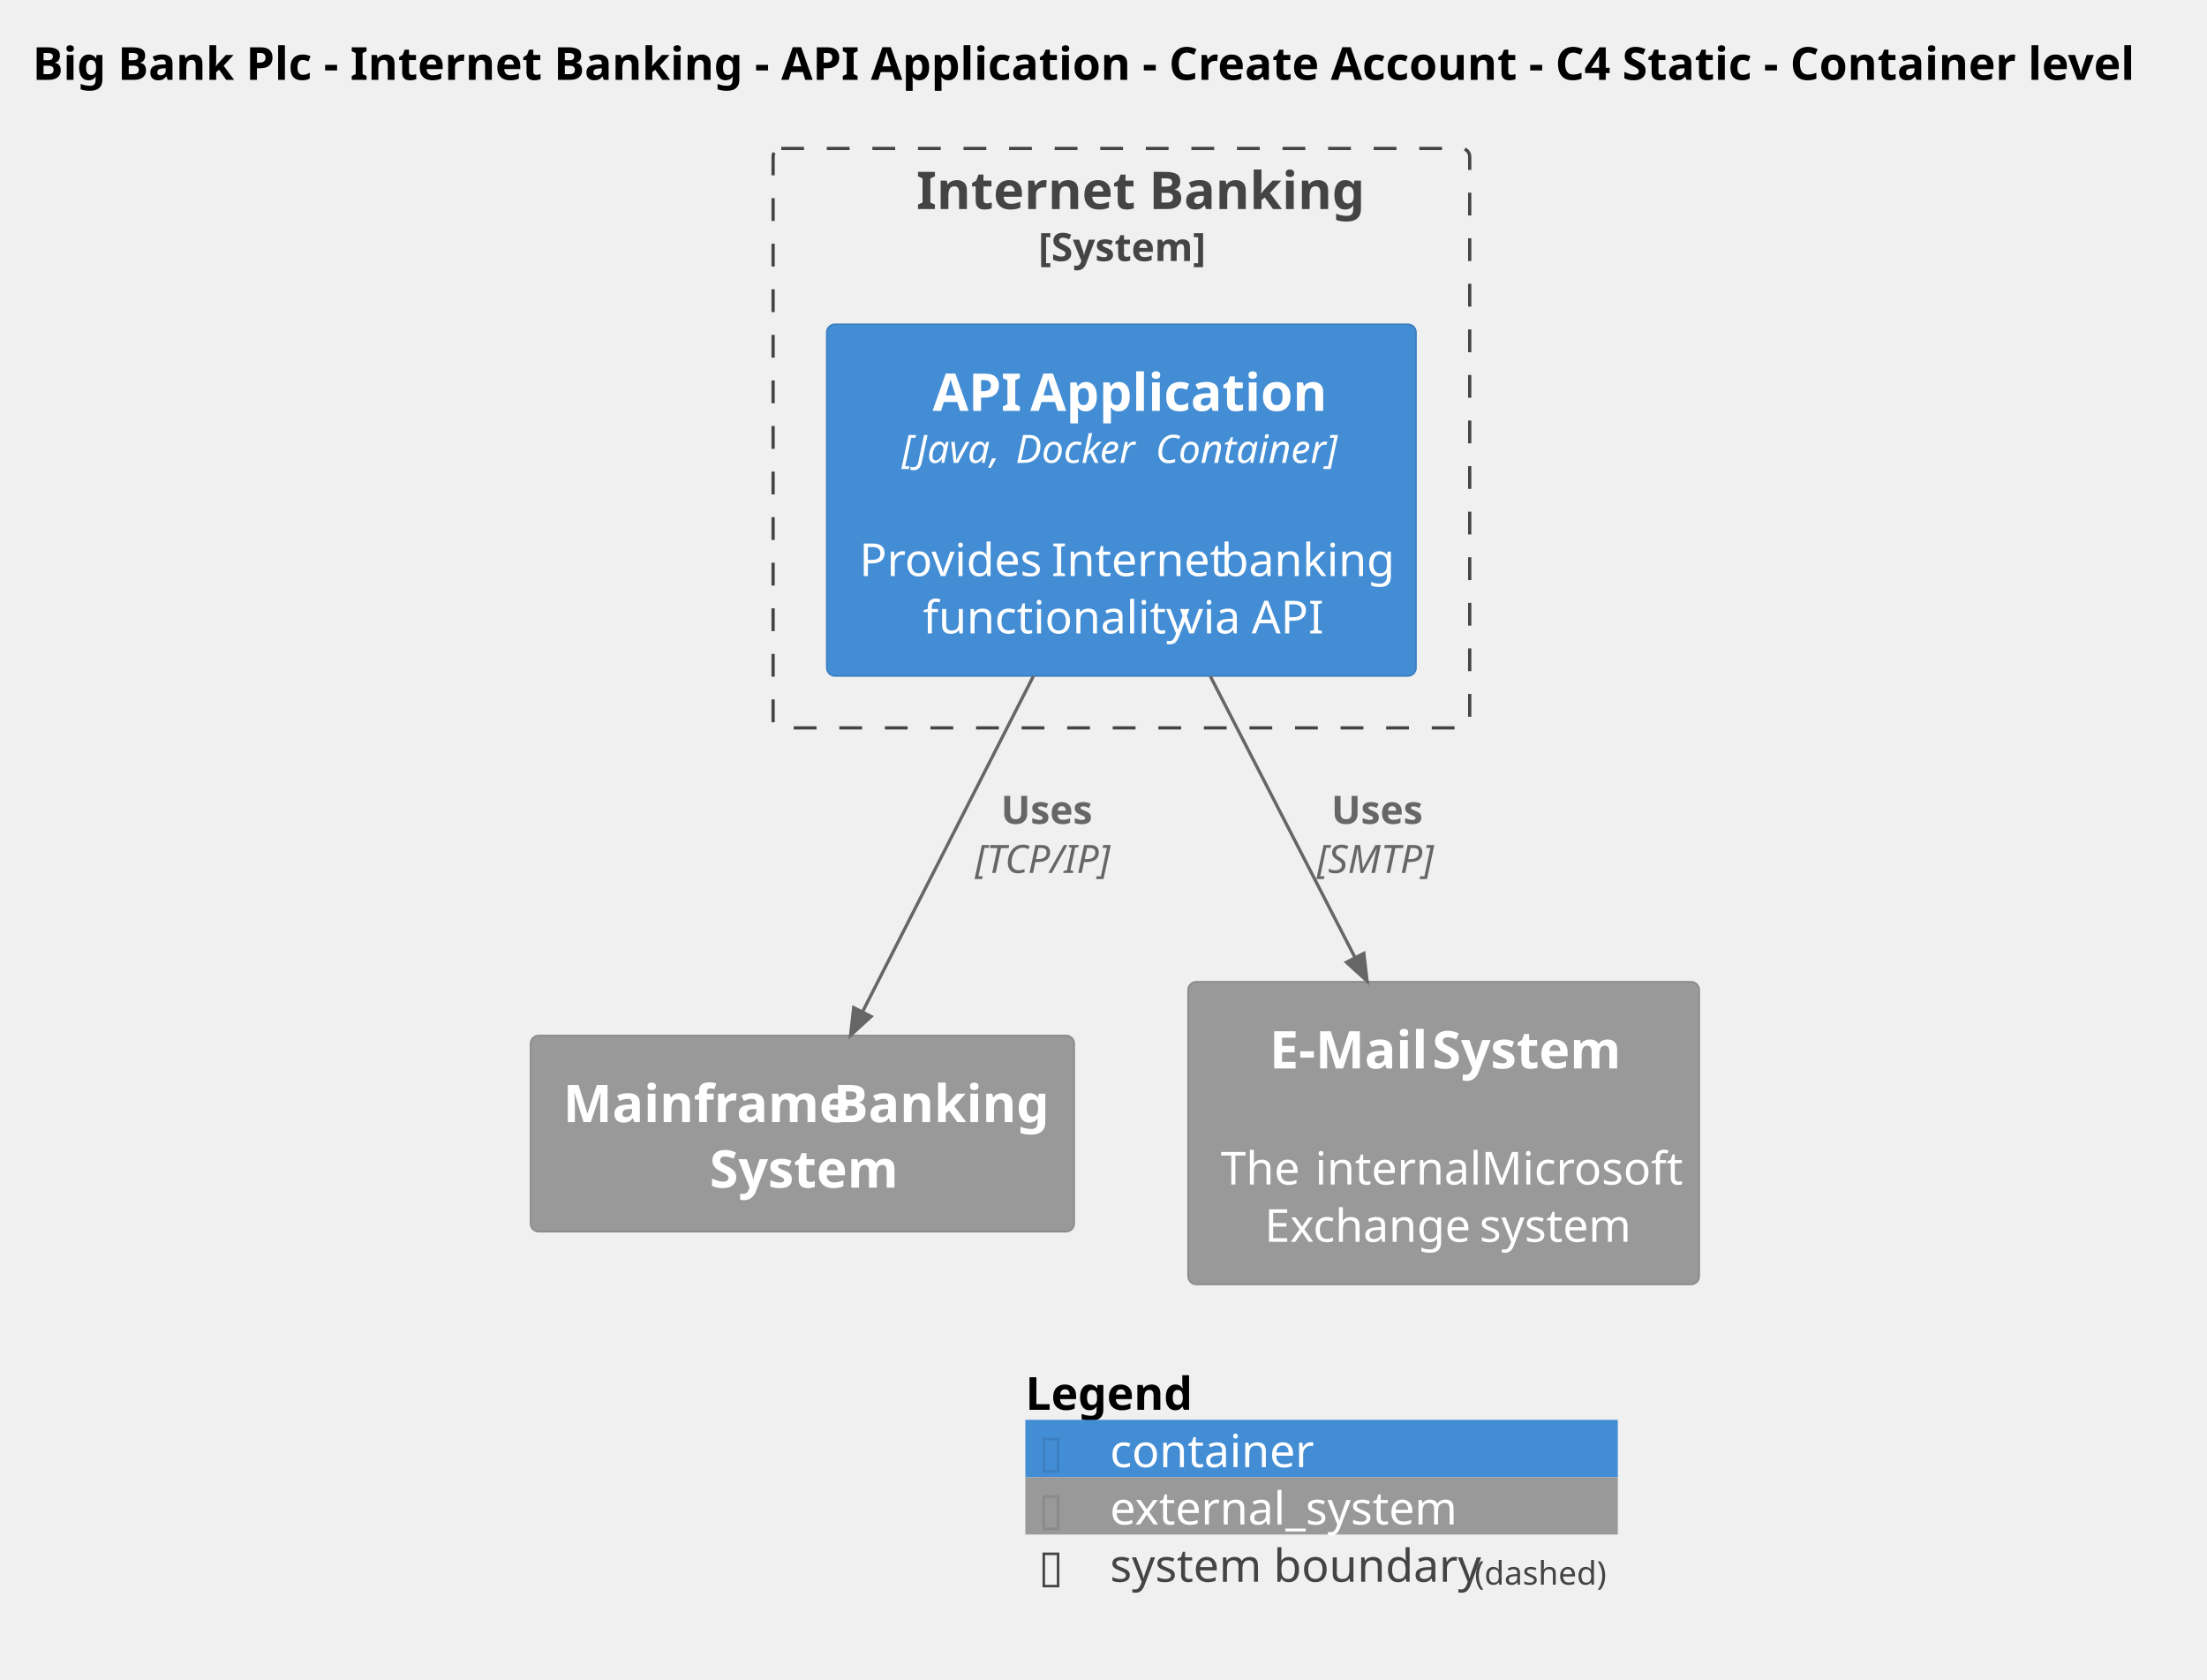
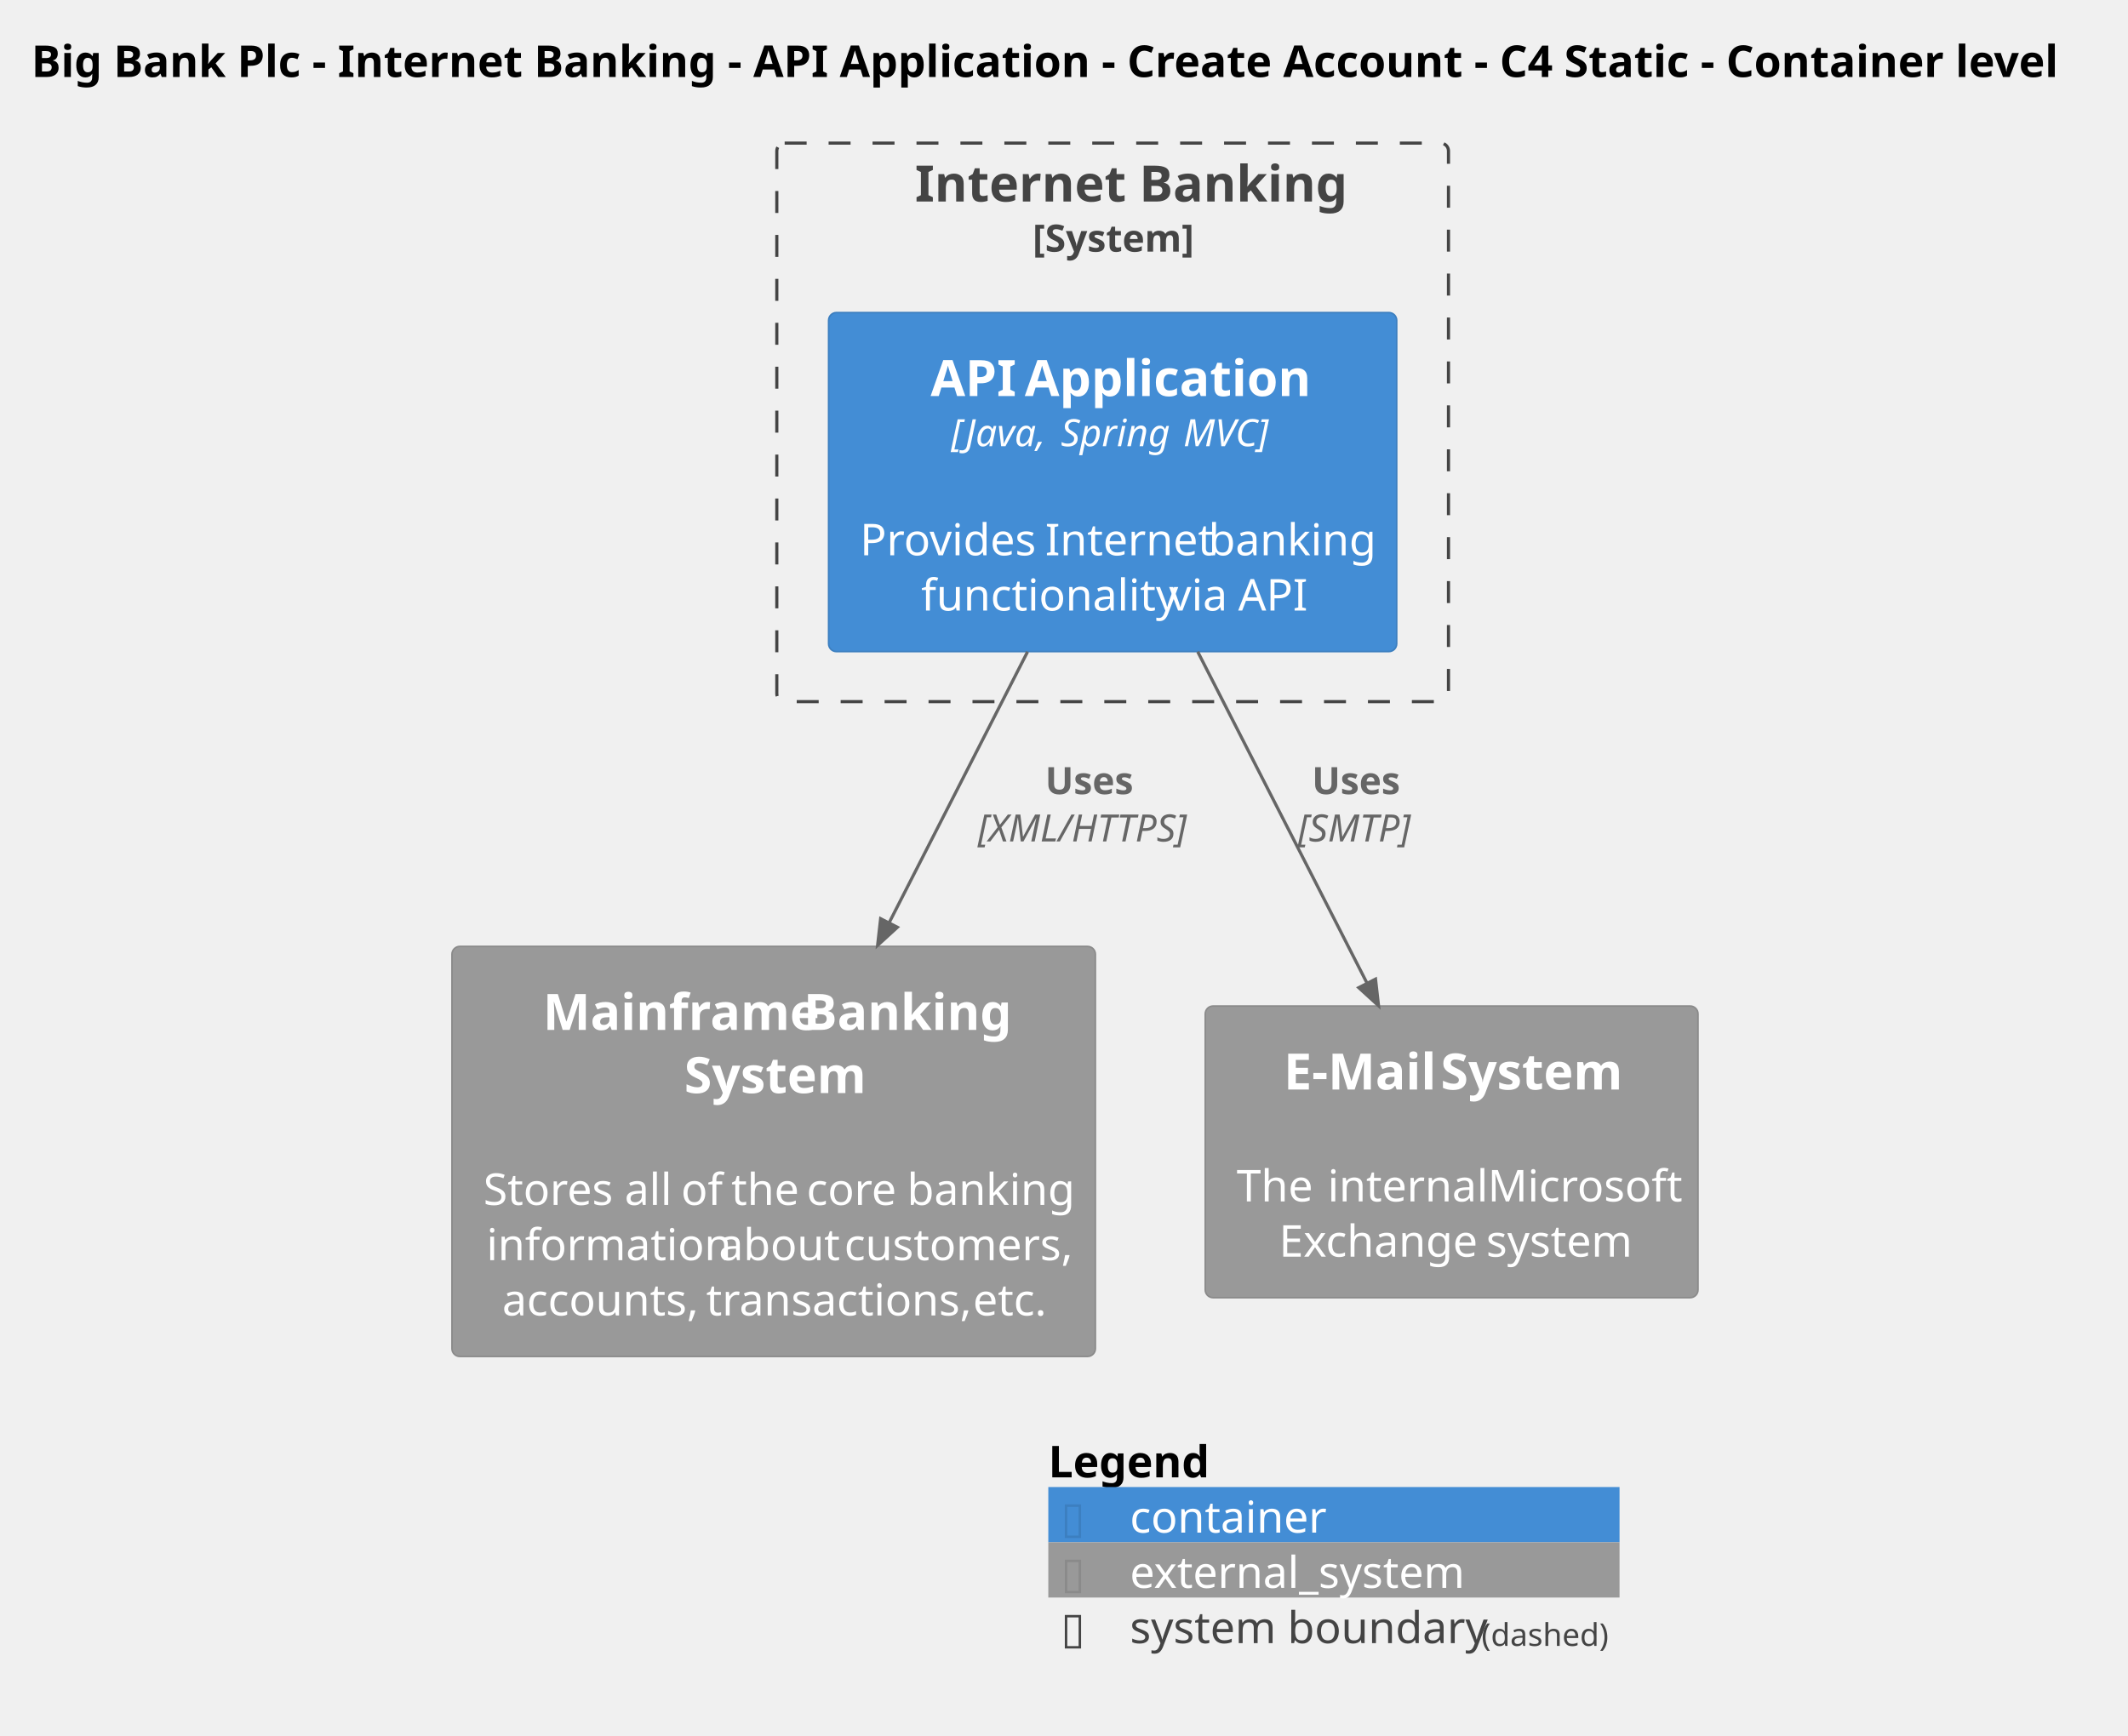
- <svg xmlns="http://www.w3.org/2000/svg" contentStyleType="text/css" height="516px" preserveAspectRatio="none" style="width:678px;height:516px;background:#FFFFFF;" version="1.1" viewBox="0 0 678 516" width="678px" zoomAndPan="magnify">
+ <svg xmlns="http://www.w3.org/2000/svg" contentStyleType="text/css" height="553px" preserveAspectRatio="none" style="width:678px;height:553px;background:#FFFFFF;" version="1.1" viewBox="0 0 678 553" width="678px" zoomAndPan="magnify">
  <defs />
  <g>
    <text fill="#000000" font-family="sans-serif" font-size="14" font-weight="bold" lengthAdjust="spacing" textLength="650" x="10" y="24.533">Big Bank Plc - Internet Banking - API Application - Create Account - C4 Static - Container level</text>
    <g id="cluster_BigBankPlc.SoftwareSystems.InternetBanking">
-       <rect fill="none" height="178" rx="2.5" ry="2.5" style="stroke:#444444;stroke-width:1.0;stroke-dasharray:7.0,7.0;" width="214" x="237.5" y="45.609" />
-       <text fill="#444444" font-family="sans-serif" font-size="16" font-weight="bold" lengthAdjust="spacing" textLength="126" x="281.5" y="64.219">Internet Banking</text>
-       <text fill="#444444" font-family="sans-serif" font-size="12" font-weight="bold" lengthAdjust="spacing" textLength="51" x="319" y="80.191">[System]</text>
+       <rect fill="none" height="178" rx="2.5" ry="2.5" style="stroke:#444444;stroke-width:1.0;stroke-dasharray:7.0,7.0;" width="214" x="247.5" y="45.609" />
+       <text fill="#444444" font-family="sans-serif" font-size="16" font-weight="bold" lengthAdjust="spacing" textLength="126" x="291.5" y="64.219">Internet Banking</text>
+       <text fill="#444444" font-family="sans-serif" font-size="12" font-weight="bold" lengthAdjust="spacing" textLength="51" x="329" y="80.191">[System]</text>
    </g>
    <g id="elem_BigBankPlc.SoftwareSystems.InternetBanking.Containers.APIApplication">
-       <rect fill="#438DD5" height="108.047" rx="2.5" ry="2.5" style="stroke:#3C7FC0;stroke-width:0.5;" width="181" x="254" y="99.609" />
-       <text fill="#FFFFFF" font-family="sans-serif" font-size="16" font-weight="bold" lengthAdjust="spacing" textLength="26" x="286.5" y="126.219">API</text>
-       <text fill="#FFFFFF" font-family="sans-serif" font-size="16" font-weight="bold" lengthAdjust="spacing" textLength="4" x="312.5" y="126.219"> </text>
-       <text fill="#FFFFFF" font-family="sans-serif" font-size="16" font-weight="bold" lengthAdjust="spacing" textLength="86" x="316.5" y="126.219">Application</text>
-       <text fill="#FFFFFF" font-family="sans-serif" font-size="12" font-style="italic" lengthAdjust="spacing" textLength="32" x="277" y="142.191">[Java,</text>
-       <text fill="#FFFFFF" font-family="sans-serif" font-size="12" font-style="italic" lengthAdjust="spacing" textLength="3" x="309" y="142.191"> </text>
-       <text fill="#FFFFFF" font-family="sans-serif" font-size="12" font-style="italic" lengthAdjust="spacing" textLength="40" x="312" y="142.191">Docker</text>
-       <text fill="#FFFFFF" font-family="sans-serif" font-size="12" font-style="italic" lengthAdjust="spacing" textLength="3" x="352" y="142.191"> </text>
-       <text fill="#FFFFFF" font-family="sans-serif" font-size="12" font-style="italic" lengthAdjust="spacing" textLength="57" x="355" y="142.191">Container]</text>
-       <text fill="#FFFFFF" font-family="sans-serif" font-size="14" lengthAdjust="spacing" textLength="4" x="342.5" y="159.361"> </text>
-       <text fill="#FFFFFF" font-family="sans-serif" font-size="14" lengthAdjust="spacing" textLength="55" x="264" y="176.971">Provides</text>
-       <text fill="#FFFFFF" font-family="sans-serif" font-size="14" lengthAdjust="spacing" textLength="4" x="319" y="176.971"> </text>
-       <text fill="#FFFFFF" font-family="sans-serif" font-size="14" lengthAdjust="spacing" textLength="48" x="323" y="176.971">Internet</text>
-       <text fill="#FFFFFF" font-family="sans-serif" font-size="14" lengthAdjust="spacing" textLength="4" x="371" y="176.971"> </text>
-       <text fill="#FFFFFF" font-family="sans-serif" font-size="14" lengthAdjust="spacing" textLength="50" x="375" y="176.971">banking</text>
-       <text fill="#FFFFFF" font-family="sans-serif" font-size="14" lengthAdjust="spacing" textLength="75" x="283.5" y="194.58">functionality</text>
-       <text fill="#FFFFFF" font-family="sans-serif" font-size="14" lengthAdjust="spacing" textLength="4" x="358.5" y="194.58"> </text>
-       <text fill="#FFFFFF" font-family="sans-serif" font-size="14" lengthAdjust="spacing" textLength="18" x="362.5" y="194.58">via</text>
-       <text fill="#FFFFFF" font-family="sans-serif" font-size="14" lengthAdjust="spacing" textLength="4" x="380.5" y="194.58"> </text>
-       <text fill="#FFFFFF" font-family="sans-serif" font-size="14" lengthAdjust="spacing" textLength="21" x="384.5" y="194.58">API</text>
+       <rect fill="#438DD5" height="108.047" rx="2.5" ry="2.5" style="stroke:#3C7FC0;stroke-width:0.5;" width="181" x="264" y="99.609" />
+       <text fill="#FFFFFF" font-family="sans-serif" font-size="16" font-weight="bold" lengthAdjust="spacing" textLength="26" x="296.5" y="126.219">API</text>
+       <text fill="#FFFFFF" font-family="sans-serif" font-size="16" font-weight="bold" lengthAdjust="spacing" textLength="4" x="322.5" y="126.219"> </text>
+       <text fill="#FFFFFF" font-family="sans-serif" font-size="16" font-weight="bold" lengthAdjust="spacing" textLength="86" x="326.5" y="126.219">Application</text>
+       <text fill="#FFFFFF" font-family="sans-serif" font-size="12" font-style="italic" lengthAdjust="spacing" textLength="32" x="303" y="142.191">[Java,</text>
+       <text fill="#FFFFFF" font-family="sans-serif" font-size="12" font-style="italic" lengthAdjust="spacing" textLength="3" x="335" y="142.191"> </text>
+       <text fill="#FFFFFF" font-family="sans-serif" font-size="12" font-style="italic" lengthAdjust="spacing" textLength="36" x="338" y="142.191">Spring</text>
+       <text fill="#FFFFFF" font-family="sans-serif" font-size="12" font-style="italic" lengthAdjust="spacing" textLength="3" x="374" y="142.191"> </text>
+       <text fill="#FFFFFF" font-family="sans-serif" font-size="12" font-style="italic" lengthAdjust="spacing" textLength="29" x="377" y="142.191">MVC]</text>
+       <text fill="#FFFFFF" font-family="sans-serif" font-size="14" lengthAdjust="spacing" textLength="4" x="352.5" y="159.361"> </text>
+       <text fill="#FFFFFF" font-family="sans-serif" font-size="14" lengthAdjust="spacing" textLength="55" x="274" y="176.971">Provides</text>
+       <text fill="#FFFFFF" font-family="sans-serif" font-size="14" lengthAdjust="spacing" textLength="4" x="329" y="176.971"> </text>
+       <text fill="#FFFFFF" font-family="sans-serif" font-size="14" lengthAdjust="spacing" textLength="48" x="333" y="176.971">Internet</text>
+       <text fill="#FFFFFF" font-family="sans-serif" font-size="14" lengthAdjust="spacing" textLength="4" x="381" y="176.971"> </text>
+       <text fill="#FFFFFF" font-family="sans-serif" font-size="14" lengthAdjust="spacing" textLength="50" x="385" y="176.971">banking</text>
+       <text fill="#FFFFFF" font-family="sans-serif" font-size="14" lengthAdjust="spacing" textLength="75" x="293.5" y="194.58">functionality</text>
+       <text fill="#FFFFFF" font-family="sans-serif" font-size="14" lengthAdjust="spacing" textLength="4" x="368.5" y="194.58"> </text>
+       <text fill="#FFFFFF" font-family="sans-serif" font-size="14" lengthAdjust="spacing" textLength="18" x="372.5" y="194.58">via</text>
+       <text fill="#FFFFFF" font-family="sans-serif" font-size="14" lengthAdjust="spacing" textLength="4" x="390.5" y="194.58"> </text>
+       <text fill="#FFFFFF" font-family="sans-serif" font-size="14" lengthAdjust="spacing" textLength="21" x="394.5" y="194.58">API</text>
    </g>
    <g id="elem_BigBankPlc.SoftwareSystems.MainframeBankingSystem">
-       <rect fill="#999999" height="60.25" rx="2.5" ry="2.5" style="stroke:#8A8A8A;stroke-width:0.5;" width="167" x="163" y="318.109" />
-       <text fill="#FFFFFF" font-family="sans-serif" font-size="16" font-weight="bold" lengthAdjust="spacing" textLength="79" x="173" y="344.719">Mainframe</text>
-       <text fill="#FFFFFF" font-family="sans-serif" font-size="16" font-weight="bold" lengthAdjust="spacing" textLength="4" x="252" y="344.719"> </text>
-       <text fill="#FFFFFF" font-family="sans-serif" font-size="16" font-weight="bold" lengthAdjust="spacing" textLength="64" x="256" y="344.719">Banking</text>
-       <text fill="#FFFFFF" font-family="sans-serif" font-size="16" font-weight="bold" lengthAdjust="spacing" textLength="57" x="218" y="364.844">System</text>
+       <rect fill="#999999" height="130.688" rx="2.5" ry="2.5" style="stroke:#8A8A8A;stroke-width:0.5;" width="205" x="144" y="301.609" />
+       <text fill="#FFFFFF" font-family="sans-serif" font-size="16" font-weight="bold" lengthAdjust="spacing" textLength="79" x="173" y="328.219">Mainframe</text>
+       <text fill="#FFFFFF" font-family="sans-serif" font-size="16" font-weight="bold" lengthAdjust="spacing" textLength="4" x="252" y="328.219"> </text>
+       <text fill="#FFFFFF" font-family="sans-serif" font-size="16" font-weight="bold" lengthAdjust="spacing" textLength="64" x="256" y="328.219">Banking</text>
+       <text fill="#FFFFFF" font-family="sans-serif" font-size="16" font-weight="bold" lengthAdjust="spacing" textLength="57" x="218" y="348.344">System</text>
+       <text fill="#FFFFFF" font-family="sans-serif" font-size="14" lengthAdjust="spacing" textLength="4" x="244.5" y="366.393"> </text>
+       <text fill="#FFFFFF" font-family="sans-serif" font-size="14" lengthAdjust="spacing" textLength="41" x="154" y="384.002">Stores</text>
+       <text fill="#FFFFFF" font-family="sans-serif" font-size="14" lengthAdjust="spacing" textLength="4" x="195" y="384.002"> </text>
+       <text fill="#FFFFFF" font-family="sans-serif" font-size="14" lengthAdjust="spacing" textLength="14" x="199" y="384.002">all</text>
+       <text fill="#FFFFFF" font-family="sans-serif" font-size="14" lengthAdjust="spacing" textLength="4" x="213" y="384.002"> </text>
+       <text fill="#FFFFFF" font-family="sans-serif" font-size="14" lengthAdjust="spacing" textLength="12" x="217" y="384.002">of</text>
+       <text fill="#FFFFFF" font-family="sans-serif" font-size="14" lengthAdjust="spacing" textLength="4" x="229" y="384.002"> </text>
+       <text fill="#FFFFFF" font-family="sans-serif" font-size="14" lengthAdjust="spacing" textLength="20" x="233" y="384.002">the</text>
+       <text fill="#FFFFFF" font-family="sans-serif" font-size="14" lengthAdjust="spacing" textLength="4" x="253" y="384.002"> </text>
+       <text fill="#FFFFFF" font-family="sans-serif" font-size="14" lengthAdjust="spacing" textLength="28" x="257" y="384.002">core</text>
+       <text fill="#FFFFFF" font-family="sans-serif" font-size="14" lengthAdjust="spacing" textLength="4" x="285" y="384.002"> </text>
+       <text fill="#FFFFFF" font-family="sans-serif" font-size="14" lengthAdjust="spacing" textLength="50" x="289" y="384.002">banking</text>
+       <text fill="#FFFFFF" font-family="sans-serif" font-size="14" lengthAdjust="spacing" textLength="70" x="155" y="401.611">information</text>
+       <text fill="#FFFFFF" font-family="sans-serif" font-size="14" lengthAdjust="spacing" textLength="4" x="225" y="401.611"> </text>
+       <text fill="#FFFFFF" font-family="sans-serif" font-size="14" lengthAdjust="spacing" textLength="36" x="229" y="401.611">about</text>
+       <text fill="#FFFFFF" font-family="sans-serif" font-size="14" lengthAdjust="spacing" textLength="4" x="265" y="401.611"> </text>
+       <text fill="#FFFFFF" font-family="sans-serif" font-size="14" lengthAdjust="spacing" textLength="69" x="269" y="401.611">customers,</text>
+       <text fill="#FFFFFF" font-family="sans-serif" font-size="14" lengthAdjust="spacing" textLength="61" x="160" y="419.221">accounts,</text>
+       <text fill="#FFFFFF" font-family="sans-serif" font-size="14" lengthAdjust="spacing" textLength="4" x="221" y="419.221"> </text>
+       <text fill="#FFFFFF" font-family="sans-serif" font-size="14" lengthAdjust="spacing" textLength="81" x="225" y="419.221">transactions,</text>
+       <text fill="#FFFFFF" font-family="sans-serif" font-size="14" lengthAdjust="spacing" textLength="4" x="306" y="419.221"> </text>
+       <text fill="#FFFFFF" font-family="sans-serif" font-size="14" lengthAdjust="spacing" textLength="23" x="310" y="419.221">etc.</text>
    </g>
    <g id="elem_BigBankPlc.SoftwareSystems.EMailSystem">
-       <rect fill="#999999" height="92.953" rx="2.5" ry="2.5" style="stroke:#8A8A8A;stroke-width:0.5;" width="157" x="365" y="301.609" />
-       <text fill="#FFFFFF" font-family="sans-serif" font-size="16" font-weight="bold" lengthAdjust="spacing" textLength="46" x="390" y="328.219">E-Mail</text>
-       <text fill="#FFFFFF" font-family="sans-serif" font-size="16" font-weight="bold" lengthAdjust="spacing" textLength="4" x="436" y="328.219"> </text>
-       <text fill="#FFFFFF" font-family="sans-serif" font-size="16" font-weight="bold" lengthAdjust="spacing" textLength="57" x="440" y="328.219">System</text>
-       <text fill="#FFFFFF" font-family="sans-serif" font-size="14" lengthAdjust="spacing" textLength="4" x="441.5" y="346.268"> </text>
-       <text fill="#FFFFFF" font-family="sans-serif" font-size="14" lengthAdjust="spacing" textLength="25" x="375" y="363.877">The</text>
-       <text fill="#FFFFFF" font-family="sans-serif" font-size="14" lengthAdjust="spacing" textLength="4" x="400" y="363.877"> </text>
-       <text fill="#FFFFFF" font-family="sans-serif" font-size="14" lengthAdjust="spacing" textLength="47" x="404" y="363.877">internal</text>
-       <text fill="#FFFFFF" font-family="sans-serif" font-size="14" lengthAdjust="spacing" textLength="4" x="451" y="363.877"> </text>
-       <text fill="#FFFFFF" font-family="sans-serif" font-size="14" lengthAdjust="spacing" textLength="57" x="455" y="363.877">Microsoft</text>
-       <text fill="#FFFFFF" font-family="sans-serif" font-size="14" lengthAdjust="spacing" textLength="62" x="388.5" y="381.486">Exchange</text>
-       <text fill="#FFFFFF" font-family="sans-serif" font-size="14" lengthAdjust="spacing" textLength="4" x="450.5" y="381.486"> </text>
-       <text fill="#FFFFFF" font-family="sans-serif" font-size="14" lengthAdjust="spacing" textLength="44" x="454.5" y="381.486">system</text>
+       <rect fill="#999999" height="92.953" rx="2.5" ry="2.5" style="stroke:#8A8A8A;stroke-width:0.5;" width="157" x="384" y="320.609" />
+       <text fill="#FFFFFF" font-family="sans-serif" font-size="16" font-weight="bold" lengthAdjust="spacing" textLength="46" x="409" y="347.219">E-Mail</text>
+       <text fill="#FFFFFF" font-family="sans-serif" font-size="16" font-weight="bold" lengthAdjust="spacing" textLength="4" x="455" y="347.219"> </text>
+       <text fill="#FFFFFF" font-family="sans-serif" font-size="16" font-weight="bold" lengthAdjust="spacing" textLength="57" x="459" y="347.219">System</text>
+       <text fill="#FFFFFF" font-family="sans-serif" font-size="14" lengthAdjust="spacing" textLength="4" x="460.5" y="365.268"> </text>
+       <text fill="#FFFFFF" font-family="sans-serif" font-size="14" lengthAdjust="spacing" textLength="25" x="394" y="382.877">The</text>
+       <text fill="#FFFFFF" font-family="sans-serif" font-size="14" lengthAdjust="spacing" textLength="4" x="419" y="382.877"> </text>
+       <text fill="#FFFFFF" font-family="sans-serif" font-size="14" lengthAdjust="spacing" textLength="47" x="423" y="382.877">internal</text>
+       <text fill="#FFFFFF" font-family="sans-serif" font-size="14" lengthAdjust="spacing" textLength="4" x="470" y="382.877"> </text>
+       <text fill="#FFFFFF" font-family="sans-serif" font-size="14" lengthAdjust="spacing" textLength="57" x="474" y="382.877">Microsoft</text>
+       <text fill="#FFFFFF" font-family="sans-serif" font-size="14" lengthAdjust="spacing" textLength="62" x="407.5" y="400.486">Exchange</text>
+       <text fill="#FFFFFF" font-family="sans-serif" font-size="14" lengthAdjust="spacing" textLength="4" x="469.5" y="400.486"> </text>
+       <text fill="#FFFFFF" font-family="sans-serif" font-size="14" lengthAdjust="spacing" textLength="44" x="473.5" y="400.486">system</text>
    </g>
    <g id="link_BigBankPlc.SoftwareSystems.InternetBanking.Containers.APIApplication_BigBankPlc.SoftwareSystems.MainframeBankingSystem">
-       <path d="M317.46,207.719 C299.33,243.329 279.781,281.751 264.931,310.901 " fill="none" id="BigBankPlc.SoftwareSystems.InternetBanking.Containers.APIApplication-to-BigBankPlc.SoftwareSystems.MainframeBankingSystem" style="stroke:#666666;stroke-width:1.0;" />
-       <polygon fill="#666666" points="261.3,318.029,267.604,312.263,262.258,309.539,261.3,318.029" style="stroke:#666666;stroke-width:1.0;" />
-       <text fill="#666666" font-family="sans-serif" font-size="12" font-weight="bold" lengthAdjust="spacing" textLength="29" x="307.5" y="253.066">Uses</text>
-       <text fill="#666666" font-family="sans-serif" font-size="12" font-style="italic" lengthAdjust="spacing" textLength="45" x="299.5" y="268.16">[TCP/IP]</text>
+       <path d="M327.39,207.709 C312.89,236.099 298.558,264.154 283.248,294.144 " fill="none" id="BigBankPlc.SoftwareSystems.InternetBanking.Containers.APIApplication-to-BigBankPlc.SoftwareSystems.MainframeBankingSystem" style="stroke:#666666;stroke-width:1.0;" />
+       <polygon fill="#666666" points="279.61,301.269,285.919,295.508,280.575,292.78,279.61,301.269" style="stroke:#666666;stroke-width:1.0;" />
+       <text fill="#666666" font-family="sans-serif" font-size="12" font-weight="bold" lengthAdjust="spacing" textLength="29" x="333" y="253.066">Uses</text>
+       <text fill="#666666" font-family="sans-serif" font-size="12" font-style="italic" lengthAdjust="spacing" textLength="72" x="311.5" y="268.16">[XML/HTTPS]</text>
    </g>
    <g id="link_BigBankPlc.SoftwareSystems.InternetBanking.Containers.APIApplication_BigBankPlc.SoftwareSystems.EMailSystem">
-       <path d="M371.81,207.719 C386.92,237.099 401.852,266.125 416.312,294.245 " fill="none" id="BigBankPlc.SoftwareSystems.InternetBanking.Containers.APIApplication-to-BigBankPlc.SoftwareSystems.EMailSystem" style="stroke:#666666;stroke-width:1.0;" />
-       <polygon fill="#666666" points="419.97,301.359,418.979,292.873,413.644,295.617,419.97,301.359" style="stroke:#666666;stroke-width:1.0;" />
-       <text fill="#666666" font-family="sans-serif" font-size="12" font-weight="bold" lengthAdjust="spacing" textLength="29" x="409" y="253.066">Uses</text>
-       <text fill="#666666" font-family="sans-serif" font-size="12" font-style="italic" lengthAdjust="spacing" textLength="38" x="404.5" y="268.16">[SMTP]</text>
+       <path d="M381.61,207.709 C399.36,242.459 418.673,280.264 435.583,313.394 " fill="none" id="BigBankPlc.SoftwareSystems.InternetBanking.Containers.APIApplication-to-BigBankPlc.SoftwareSystems.EMailSystem" style="stroke:#666666;stroke-width:1.0;" />
+       <polygon fill="#666666" points="439.22,320.519,438.255,312.03,432.911,314.758,439.22,320.519" style="stroke:#666666;stroke-width:1.0;" />
+       <text fill="#666666" font-family="sans-serif" font-size="12" font-weight="bold" lengthAdjust="spacing" textLength="29" x="418" y="253.066">Uses</text>
+       <text fill="#666666" font-family="sans-serif" font-size="12" font-style="italic" lengthAdjust="spacing" textLength="38" x="413.5" y="268.16">[SMTP]</text>
    </g>
-     <rect fill="none" height="17.609" style="stroke:none;stroke-width:1.0;" width="182" x="315" y="418.562" />
-     <text fill="#000000" font-family="sans-serif" font-size="14" font-weight="bold" lengthAdjust="spacing" textLength="53" x="315" y="433.096">Legend</text>
-     <text fill="#FFFFFF" font-family="sans-serif" font-size="14" lengthAdjust="spacing" textLength="4" x="368" y="433.096"> </text>
-     <rect fill="#438DD5" height="17.609" style="stroke:none;stroke-width:1.0;" width="182" x="315" y="436.172" />
-     <text fill="#3C7FC0" font-family="sans-serif" font-size="14" lengthAdjust="spacing" textLength="14" x="319" y="450.705">▯</text>
-     <text fill="#FFFFFF" font-family="sans-serif" font-size="14" lengthAdjust="spacing" textLength="4" x="333" y="450.705"> </text>
-     <text fill="#FFFFFF" font-family="sans-serif" font-size="14" lengthAdjust="spacing" textLength="59" x="341" y="450.705">container</text>
-     <text fill="#FFFFFF" font-family="sans-serif" font-size="14" lengthAdjust="spacing" textLength="4" x="404" y="450.705"> </text>
-     <rect fill="#999999" height="17.609" style="stroke:none;stroke-width:1.0;" width="182" x="315" y="453.781" />
-     <text fill="#8A8A8A" font-family="sans-serif" font-size="14" lengthAdjust="spacing" textLength="14" x="319" y="468.315">▯</text>
-     <text fill="#FFFFFF" font-family="sans-serif" font-size="14" lengthAdjust="spacing" textLength="4" x="333" y="468.315"> </text>
-     <text fill="#FFFFFF" font-family="sans-serif" font-size="14" lengthAdjust="spacing" textLength="102" x="341" y="468.315">external_system</text>
-     <text fill="#FFFFFF" font-family="sans-serif" font-size="14" lengthAdjust="spacing" textLength="4" x="447" y="468.315"> </text>
-     <rect fill="none" height="17.609" style="stroke:none;stroke-width:1.0;" width="182" x="315" y="471.391" />
-     <text fill="#444444" font-family="sans-serif" font-size="14" lengthAdjust="spacing" textLength="14" x="319" y="485.924">▯</text>
-     <text fill="#FFFFFF" font-family="sans-serif" font-size="14" lengthAdjust="spacing" textLength="4" x="333" y="485.924"> </text>
-     <text fill="#444444" font-family="sans-serif" font-size="14" lengthAdjust="spacing" textLength="108" x="341" y="485.924">system boundary</text>
-     <text fill="#444444" font-family="sans-serif" font-size="10" lengthAdjust="spacing" textLength="40" x="453" y="486.803">(dashed)</text>
-     <text fill="#FFFFFF" font-family="sans-serif" font-size="14" lengthAdjust="spacing" textLength="4" x="493" y="485.924"> </text>
-     <line style="stroke:none;stroke-width:1.0;" x1="315" x2="497" y1="418.562" y2="418.562" />
-     <line style="stroke:none;stroke-width:1.0;" x1="315" x2="497" y1="436.172" y2="436.172" />
-     <line style="stroke:none;stroke-width:1.0;" x1="315" x2="497" y1="453.781" y2="453.781" />
-     <line style="stroke:none;stroke-width:1.0;" x1="315" x2="497" y1="471.391" y2="471.391" />
-     <line style="stroke:none;stroke-width:1.0;" x1="315" x2="497" y1="489" y2="489" />
-     <line style="stroke:none;stroke-width:1.0;" x1="315" x2="315" y1="418.562" y2="489" />
-     <line style="stroke:none;stroke-width:1.0;" x1="497" x2="497" y1="418.562" y2="489" />
+     <rect fill="none" height="17.609" style="stroke:none;stroke-width:1.0;" width="182" x="334" y="456.297" />
+     <text fill="#000000" font-family="sans-serif" font-size="14" font-weight="bold" lengthAdjust="spacing" textLength="53" x="334" y="470.83">Legend</text>
+     <text fill="#FFFFFF" font-family="sans-serif" font-size="14" lengthAdjust="spacing" textLength="4" x="387" y="470.83"> </text>
+     <rect fill="#438DD5" height="17.609" style="stroke:none;stroke-width:1.0;" width="182" x="334" y="473.906" />
+     <text fill="#3C7FC0" font-family="sans-serif" font-size="14" lengthAdjust="spacing" textLength="14" x="338" y="488.44">▯</text>
+     <text fill="#FFFFFF" font-family="sans-serif" font-size="14" lengthAdjust="spacing" textLength="4" x="352" y="488.44"> </text>
+     <text fill="#FFFFFF" font-family="sans-serif" font-size="14" lengthAdjust="spacing" textLength="59" x="360" y="488.44">container</text>
+     <text fill="#FFFFFF" font-family="sans-serif" font-size="14" lengthAdjust="spacing" textLength="4" x="423" y="488.44"> </text>
+     <rect fill="#999999" height="17.609" style="stroke:none;stroke-width:1.0;" width="182" x="334" y="491.516" />
+     <text fill="#8A8A8A" font-family="sans-serif" font-size="14" lengthAdjust="spacing" textLength="14" x="338" y="506.049">▯</text>
+     <text fill="#FFFFFF" font-family="sans-serif" font-size="14" lengthAdjust="spacing" textLength="4" x="352" y="506.049"> </text>
+     <text fill="#FFFFFF" font-family="sans-serif" font-size="14" lengthAdjust="spacing" textLength="102" x="360" y="506.049">external_system</text>
+     <text fill="#FFFFFF" font-family="sans-serif" font-size="14" lengthAdjust="spacing" textLength="4" x="466" y="506.049"> </text>
+     <rect fill="none" height="17.609" style="stroke:none;stroke-width:1.0;" width="182" x="334" y="509.125" />
+     <text fill="#444444" font-family="sans-serif" font-size="14" lengthAdjust="spacing" textLength="14" x="338" y="523.658">▯</text>
+     <text fill="#FFFFFF" font-family="sans-serif" font-size="14" lengthAdjust="spacing" textLength="4" x="352" y="523.658"> </text>
+     <text fill="#444444" font-family="sans-serif" font-size="14" lengthAdjust="spacing" textLength="108" x="360" y="523.658">system boundary</text>
+     <text fill="#444444" font-family="sans-serif" font-size="10" lengthAdjust="spacing" textLength="40" x="472" y="524.537">(dashed)</text>
+     <text fill="#FFFFFF" font-family="sans-serif" font-size="14" lengthAdjust="spacing" textLength="4" x="512" y="523.658"> </text>
+     <line style="stroke:none;stroke-width:1.0;" x1="334" x2="516" y1="456.297" y2="456.297" />
+     <line style="stroke:none;stroke-width:1.0;" x1="334" x2="516" y1="473.906" y2="473.906" />
+     <line style="stroke:none;stroke-width:1.0;" x1="334" x2="516" y1="491.516" y2="491.516" />
+     <line style="stroke:none;stroke-width:1.0;" x1="334" x2="516" y1="509.125" y2="509.125" />
+     <line style="stroke:none;stroke-width:1.0;" x1="334" x2="516" y1="526.734" y2="526.734" />
+     <line style="stroke:none;stroke-width:1.0;" x1="334" x2="334" y1="456.297" y2="526.734" />
+     <line style="stroke:none;stroke-width:1.0;" x1="516" x2="516" y1="456.297" y2="526.734" />
  </g>
</svg>
